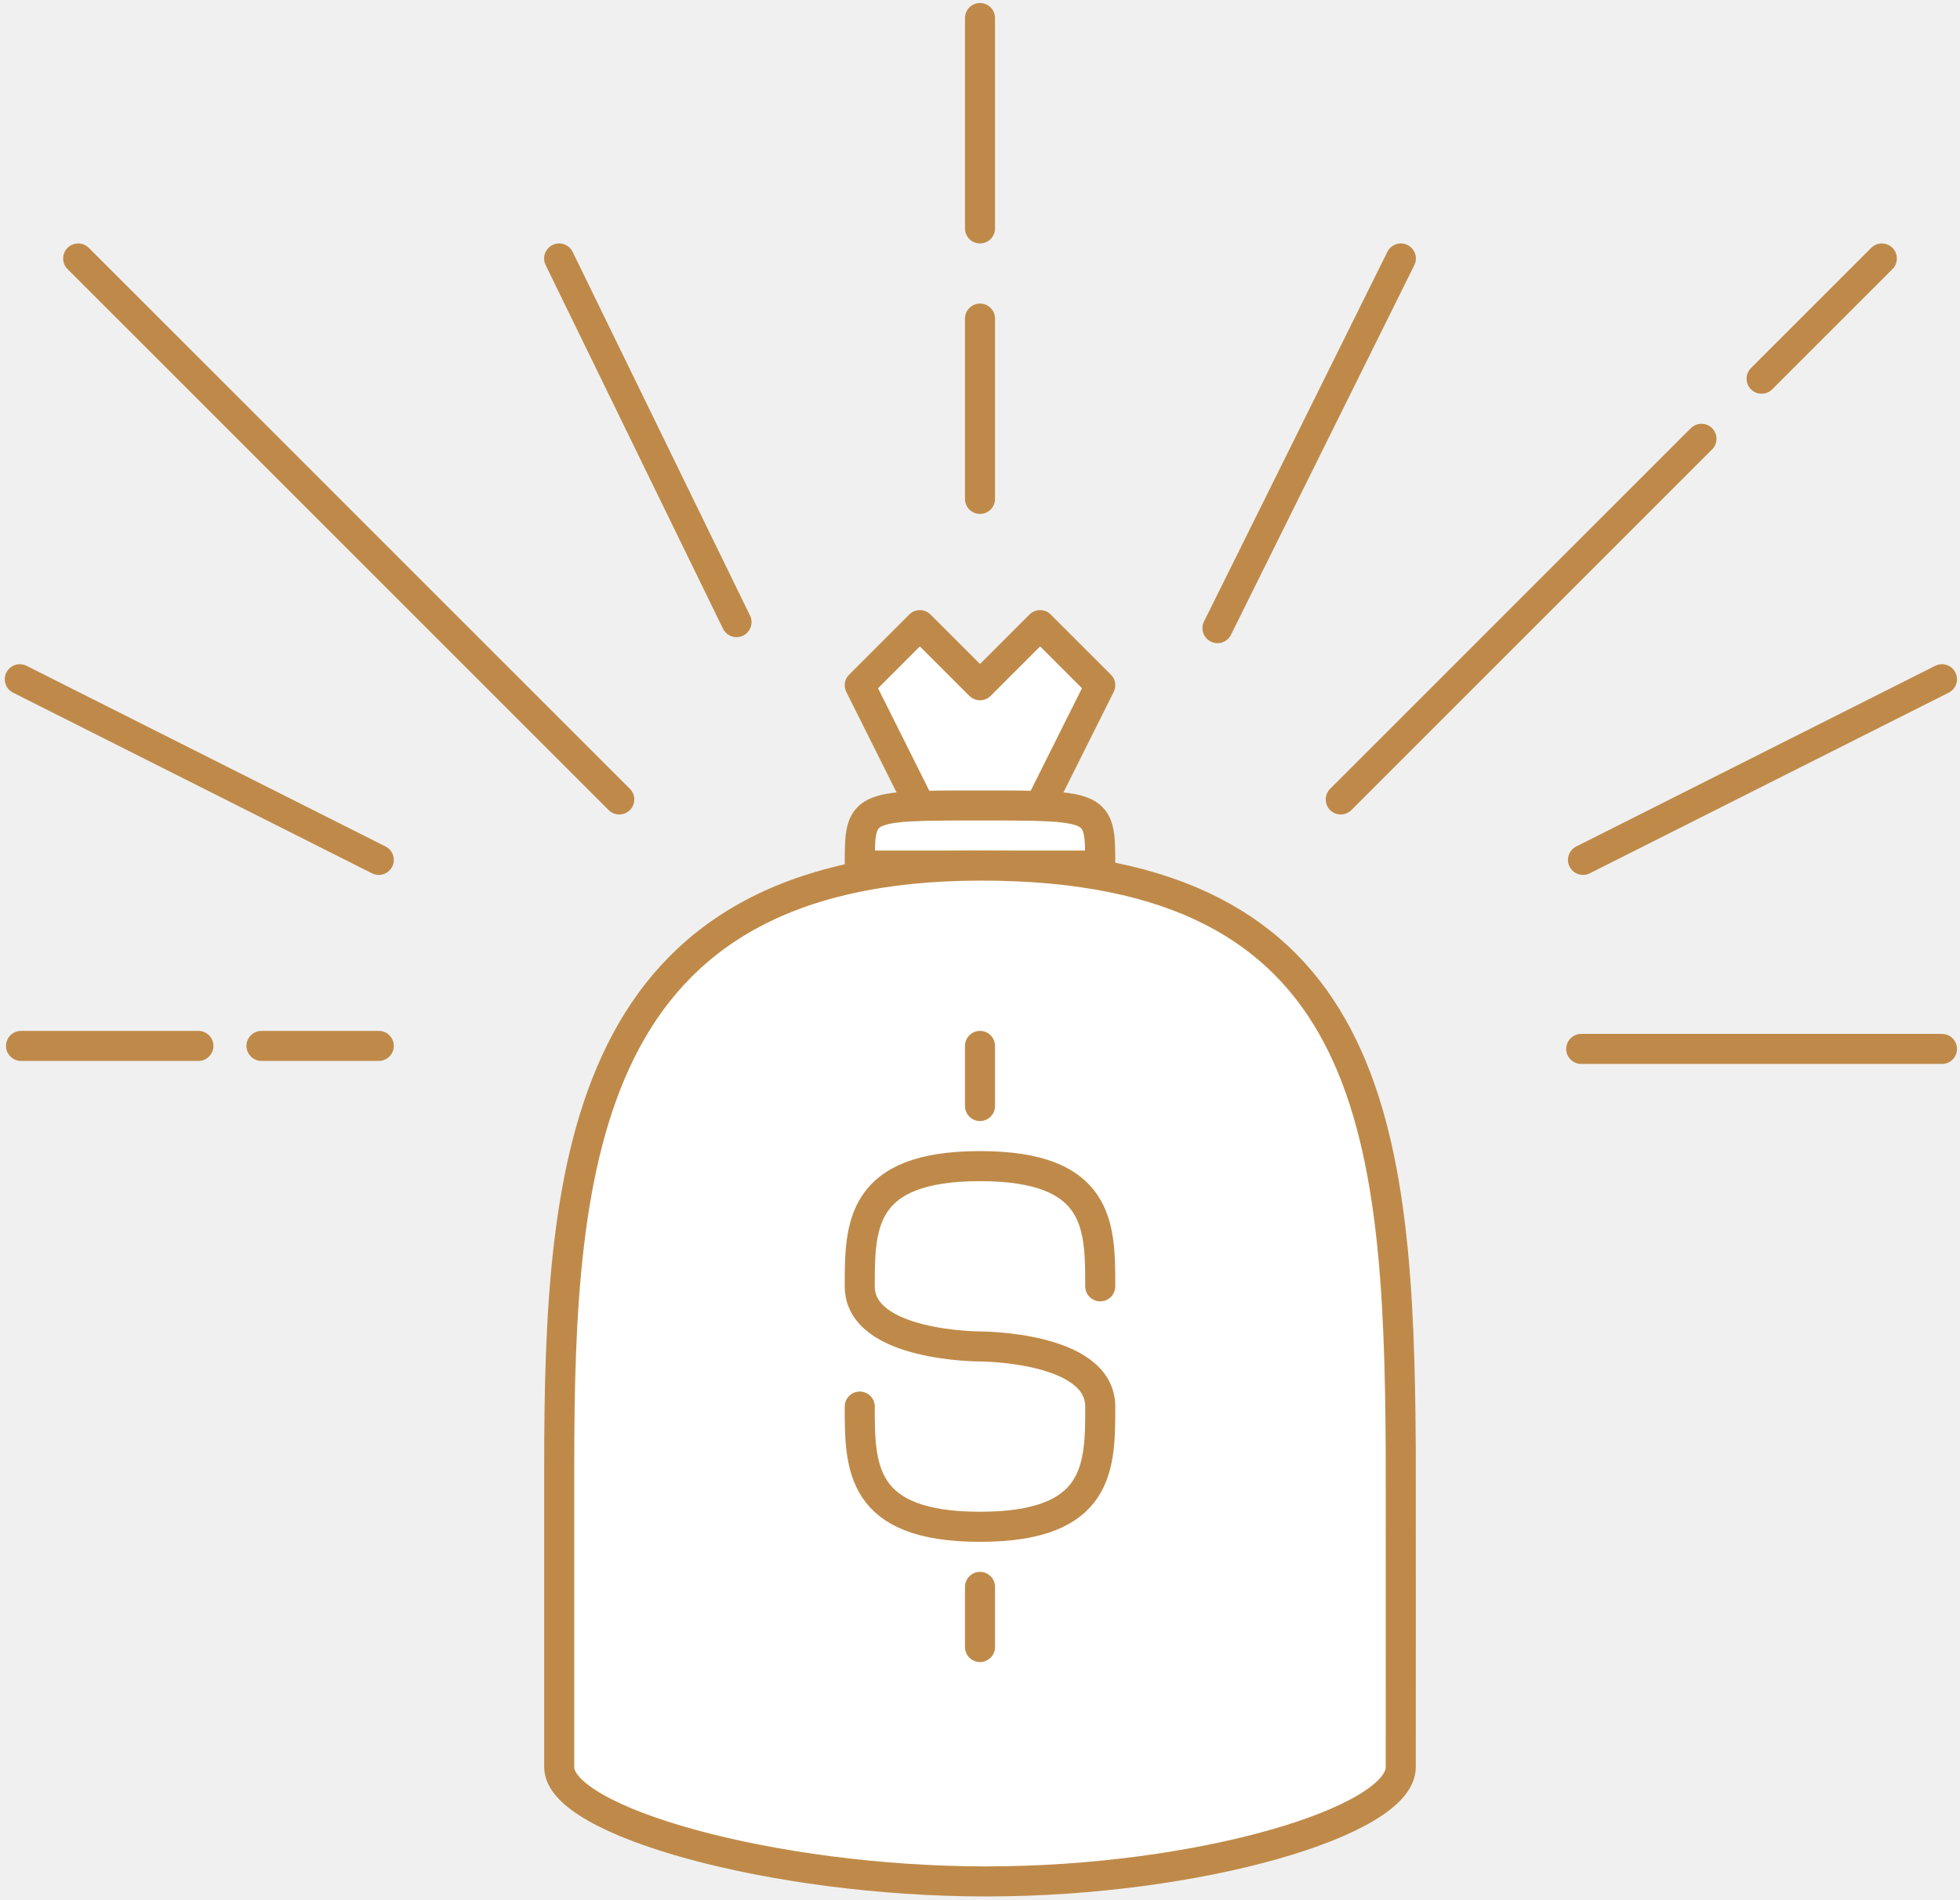
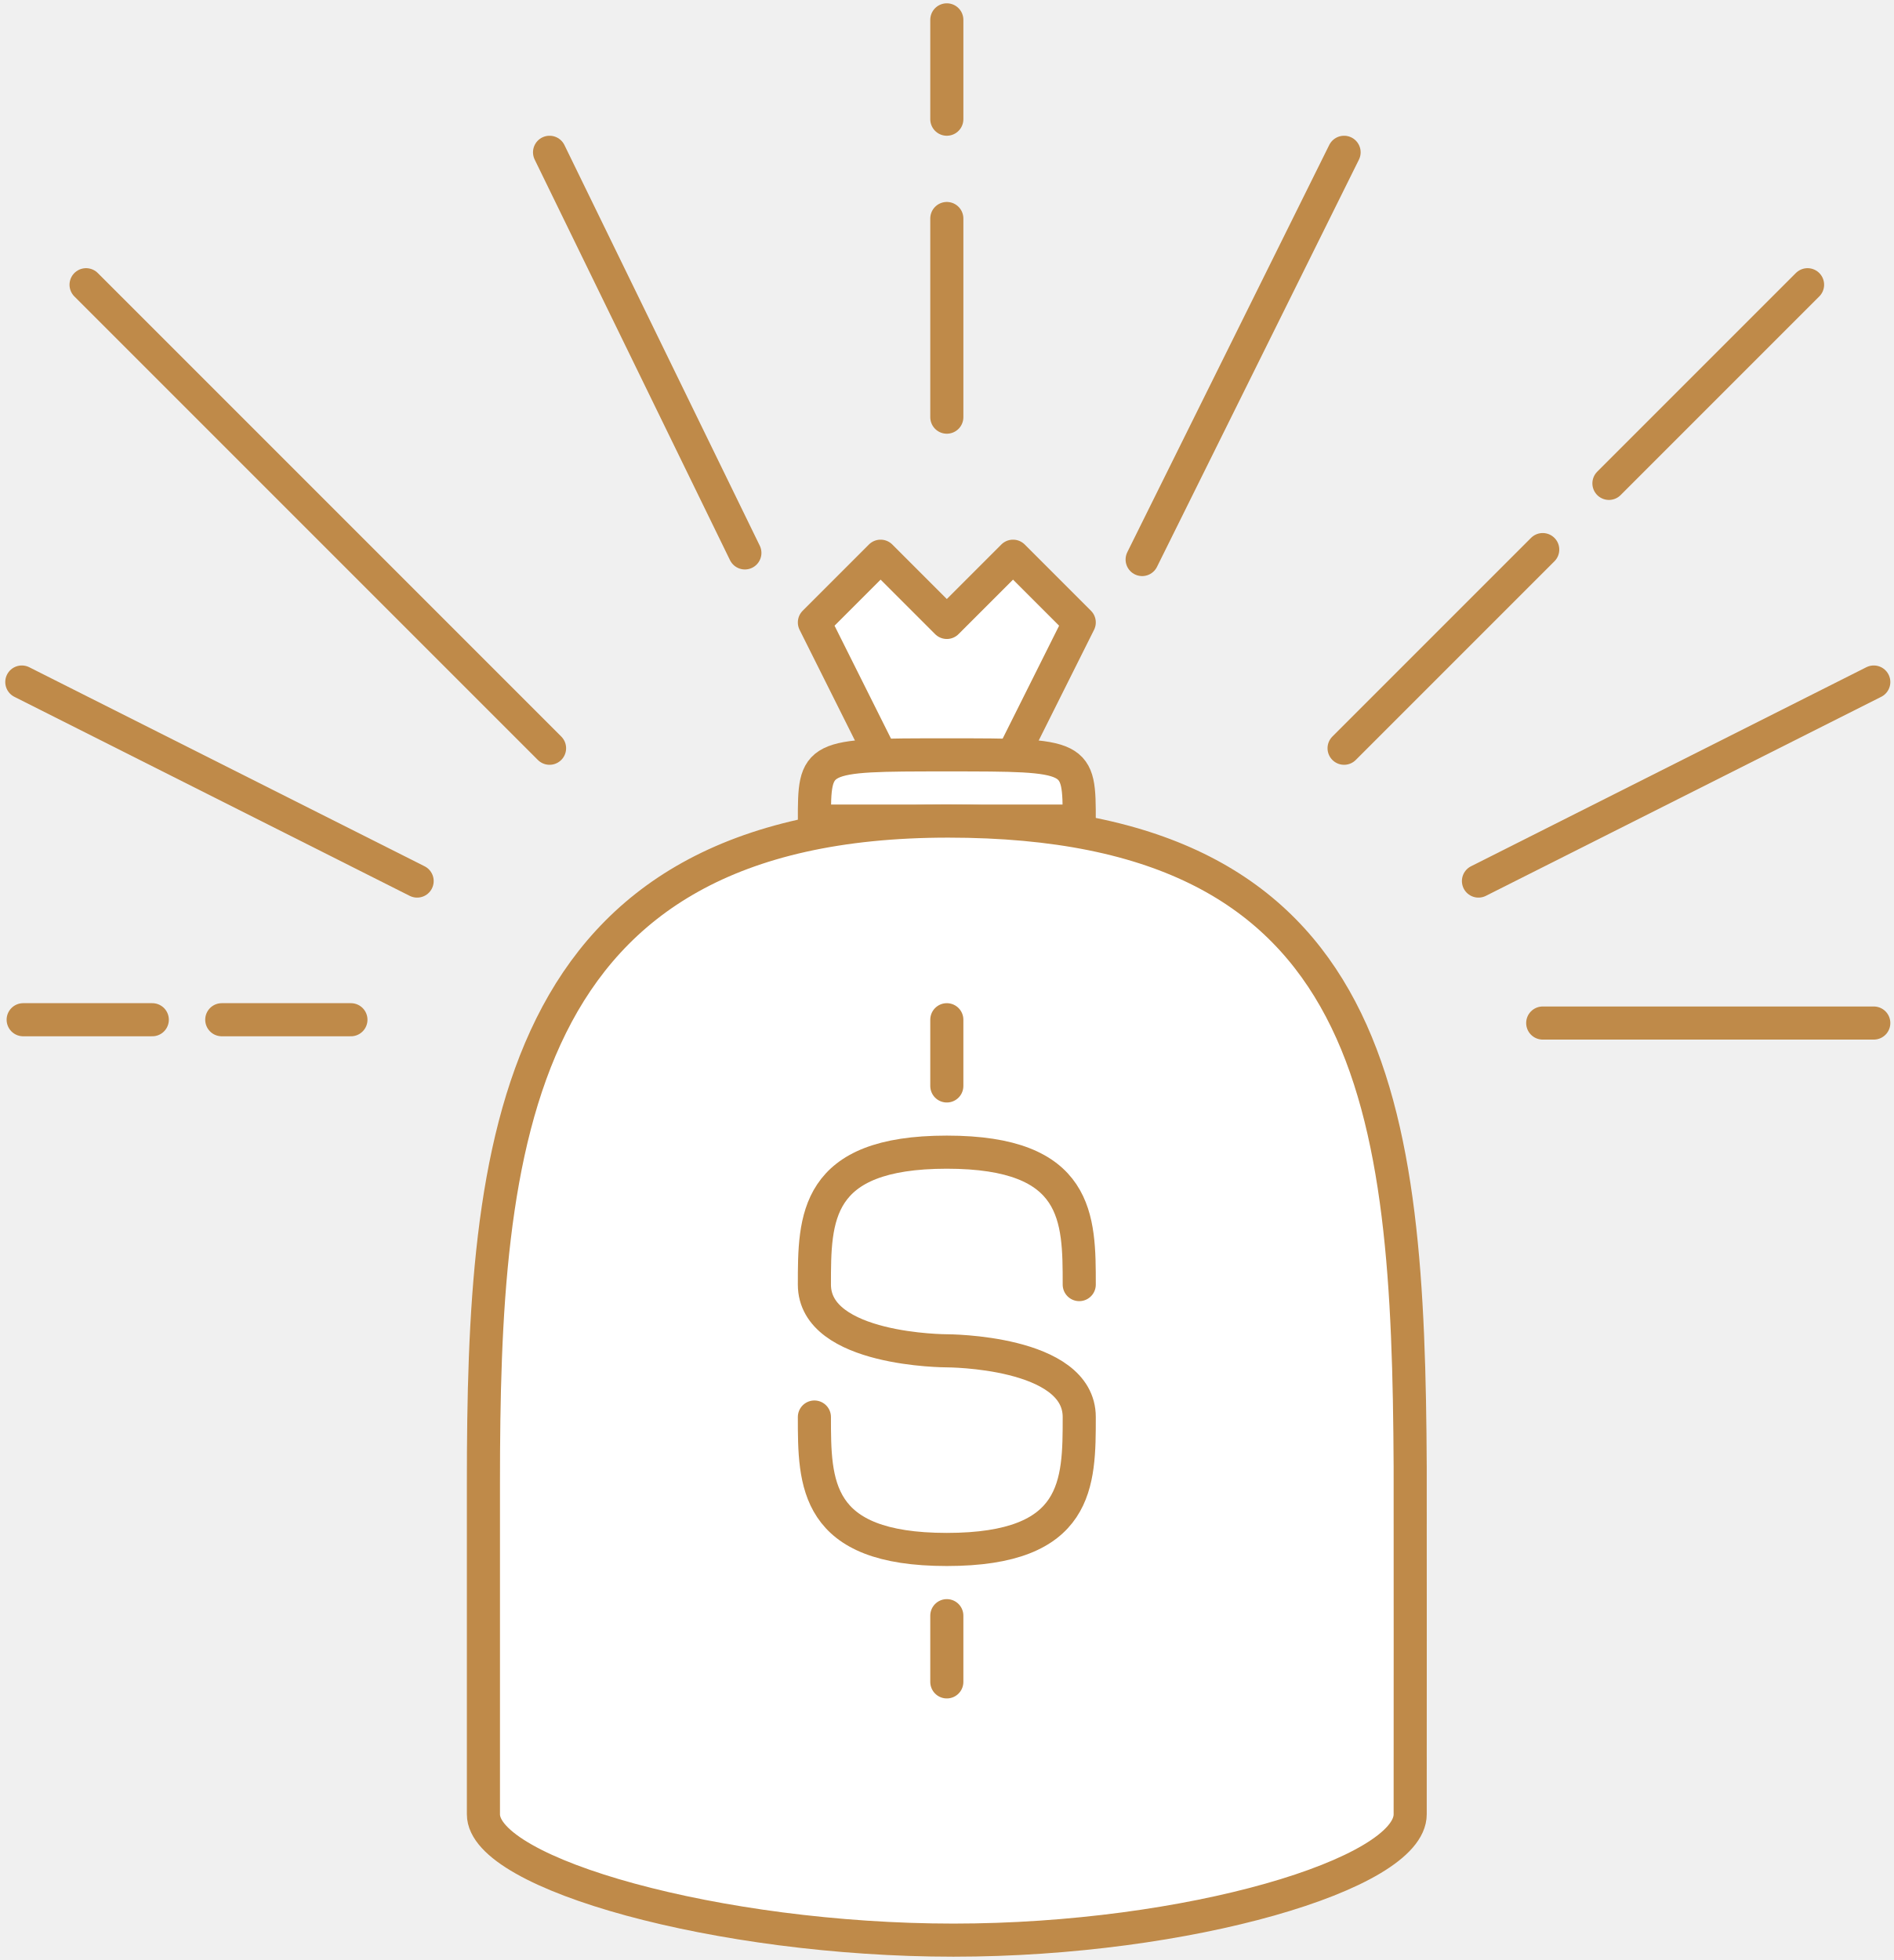
- <svg xmlns="http://www.w3.org/2000/svg" width="326px" height="316px" viewBox="0 0 326 316" version="1.1">
+ <svg xmlns="http://www.w3.org/2000/svg" width="286px" height="296px" viewBox="0 0 286 296" version="1.1">
+   <defs />
  <g id="Page-1" stroke="none" stroke-width="1" fill="none" fill-rule="evenodd">
    <g id="VC-Funding" transform="translate(3, 3)" stroke="#BF8A49" stroke-width="5">
      <g id="rays" stroke-linecap="round">
-         <path d="M160,35 L160,0" id="Path-3" transform="translate(160, 17.5) scale(-1, 1) translate(-160, -17.5) " />
-         <path d="M160,80 L160,50" id="Path-3" transform="translate(160, 65) scale(-1, 1) translate(-160, -65) " />
-         <path d="M10,130 L100,40" id="Path-3-Copy" transform="translate(55, 85) scale(-1, 1) translate(-55, -85) " />
-         <path d="M280,130 L220,70" id="Path-3-Copy" transform="translate(250, 100) scale(-1, 1) translate(-250, -100) " />
-         <path d="M310,60 L290,40" id="Path-3-Copy-2" transform="translate(300, 50) scale(-1, 1) translate(-300, -50) " />
-         <path d="M229.5,101.5 L199,40" id="Path-4" stroke-linejoin="round" transform="translate(214.5, 71) scale(-1, 1) translate(-214.5, -71) " />
-         <path d="M119.5,100.5 L90,40" id="Path-4" stroke-linejoin="round" />
-         <path d="M320,171.5 L260,171.5" id="Path-5" stroke-linejoin="round" transform="translate(290, 171.5) scale(-1, 1) translate(-290, -171.5) " />
-         <path d="M59.506,171 L40,171" id="Path-5-Copy" stroke-linejoin="round" transform="translate(50, 171) scale(-1, 1) translate(-50, -171) " />
-         <path d="M29.5,171 L0,171" id="Path-5-Copy-2" stroke-linejoin="round" transform="translate(15, 171) scale(-1, 1) translate(-15, -171) " />
-         <path d="M0.295,140.057 L60,110" id="Path-6" stroke-linejoin="round" transform="translate(30.14746, 125.0283) scale(-1, 1) translate(-30.14746, -125.0283) " />
-         <path d="M260.295,140.057 L320,110" id="Path-6" stroke-linejoin="round" />
+         <path d="M140,15 L140,0" id="Path-3" transform="translate(140, 7.5) scale(-1, 1) translate(-140, -7.5) " />
+         <path d="M140,60 L140,30" id="Path-3" transform="translate(140, 45) scale(-1, 1) translate(-140, -45) " />
+         <path d="M10,110 L80,40" id="Path-3-Copy" transform="translate(45, 75) scale(-1, 1) translate(-45, -75) " />
+         <path d="M230,110 L200,80" id="Path-3-Copy" transform="translate(215, 95) scale(-1, 1) translate(-215, -95) " />
+         <path d="M270,70 L240,40" id="Path-3-Copy-2" transform="translate(255, 55) scale(-1, 1) translate(-255, -55) " />
+         <path d="M199.5,81.5 L169,20" id="Path-4" stroke-linejoin="round" transform="translate(184.5, 51) scale(-1, 1) translate(-184.5, -51) " />
+         <path d="M109.5,80.5 L80,20" id="Path-4" stroke-linejoin="round" />
+         <path d="M280,151.5 L230,151.5" id="Path-5" stroke-linejoin="round" transform="translate(255, 151.5) scale(-1, 1) translate(-255, -151.5) " />
+         <path d="M49.506,151 L30,151" id="Path-5-Copy" stroke-linejoin="round" transform="translate(40, 151) scale(-1, 1) translate(-40, -151) " />
+         <path d="M20,151 L0.5,151" id="Path-5-Copy-2" stroke-linejoin="round" transform="translate(10.25, 151) scale(-1, 1) translate(-10.25, -151) " />
+         <path d="M0.295,130.057 L60,100" id="Path-6" stroke-linejoin="round" transform="translate(30.14746, 115.0283) scale(-1, 1) translate(-30.14746, -115.0283) " />
+         <path d="M220.295,130.057 L280,100" id="Path-6" stroke-linejoin="round" />
      </g>
-       <g id="bag" transform="translate(90, 101)" fill="#FFFFFF">
+       <g id="bag" transform="translate(70, 81)" fill="#FFFFFF">
        <polyline id="Path-12" stroke-linecap="round" stroke-linejoin="round" points="60 30 50 10 60 0 70 10 80 0 90 10 80 30" />
        <path d="M50,40 C50,30 50,30 70,30 C90,30 90,30 90,40 C90,40 50,40 50,40 Z" id="Path-11" />
        <path d="M0.012,190 C0.012,181 0.012,159 0.012,140.042 C0.012,89 3.924,40 70.211,40 C135.497,40 139.712,83.231 139.982,137.534 C140.002,141.631 139.982,185.791 139.982,190 C139.982,199 106.47,209 71,209 C35.53,209 0.012,199 0.012,190 Z" id="Path-9" stroke-linecap="round" stroke-linejoin="round" />
      </g>
-       <g id="dollar-sign" transform="translate(140, 171)" stroke-linecap="round" stroke-linejoin="round">
+       <g id="dollar-sign" transform="translate(120, 151)" stroke-linecap="round" stroke-linejoin="round">
        <path d="M40,40 C40,30 40,20 20,20 C0,20 5.55111512e-16,30 0,40 C0,50 20,50 20,50 C20,50 40,50 40,60 C40,70 40,80 20,80 C0,80 6.91159174e-09,70 0,60" id="Path-10" />
        <path d="M20,0 L20,10" id="Path-13" />
        <path d="M20,90 L20,100" id="Path-13-Copy" />
      </g>
    </g>
  </g>
</svg>
